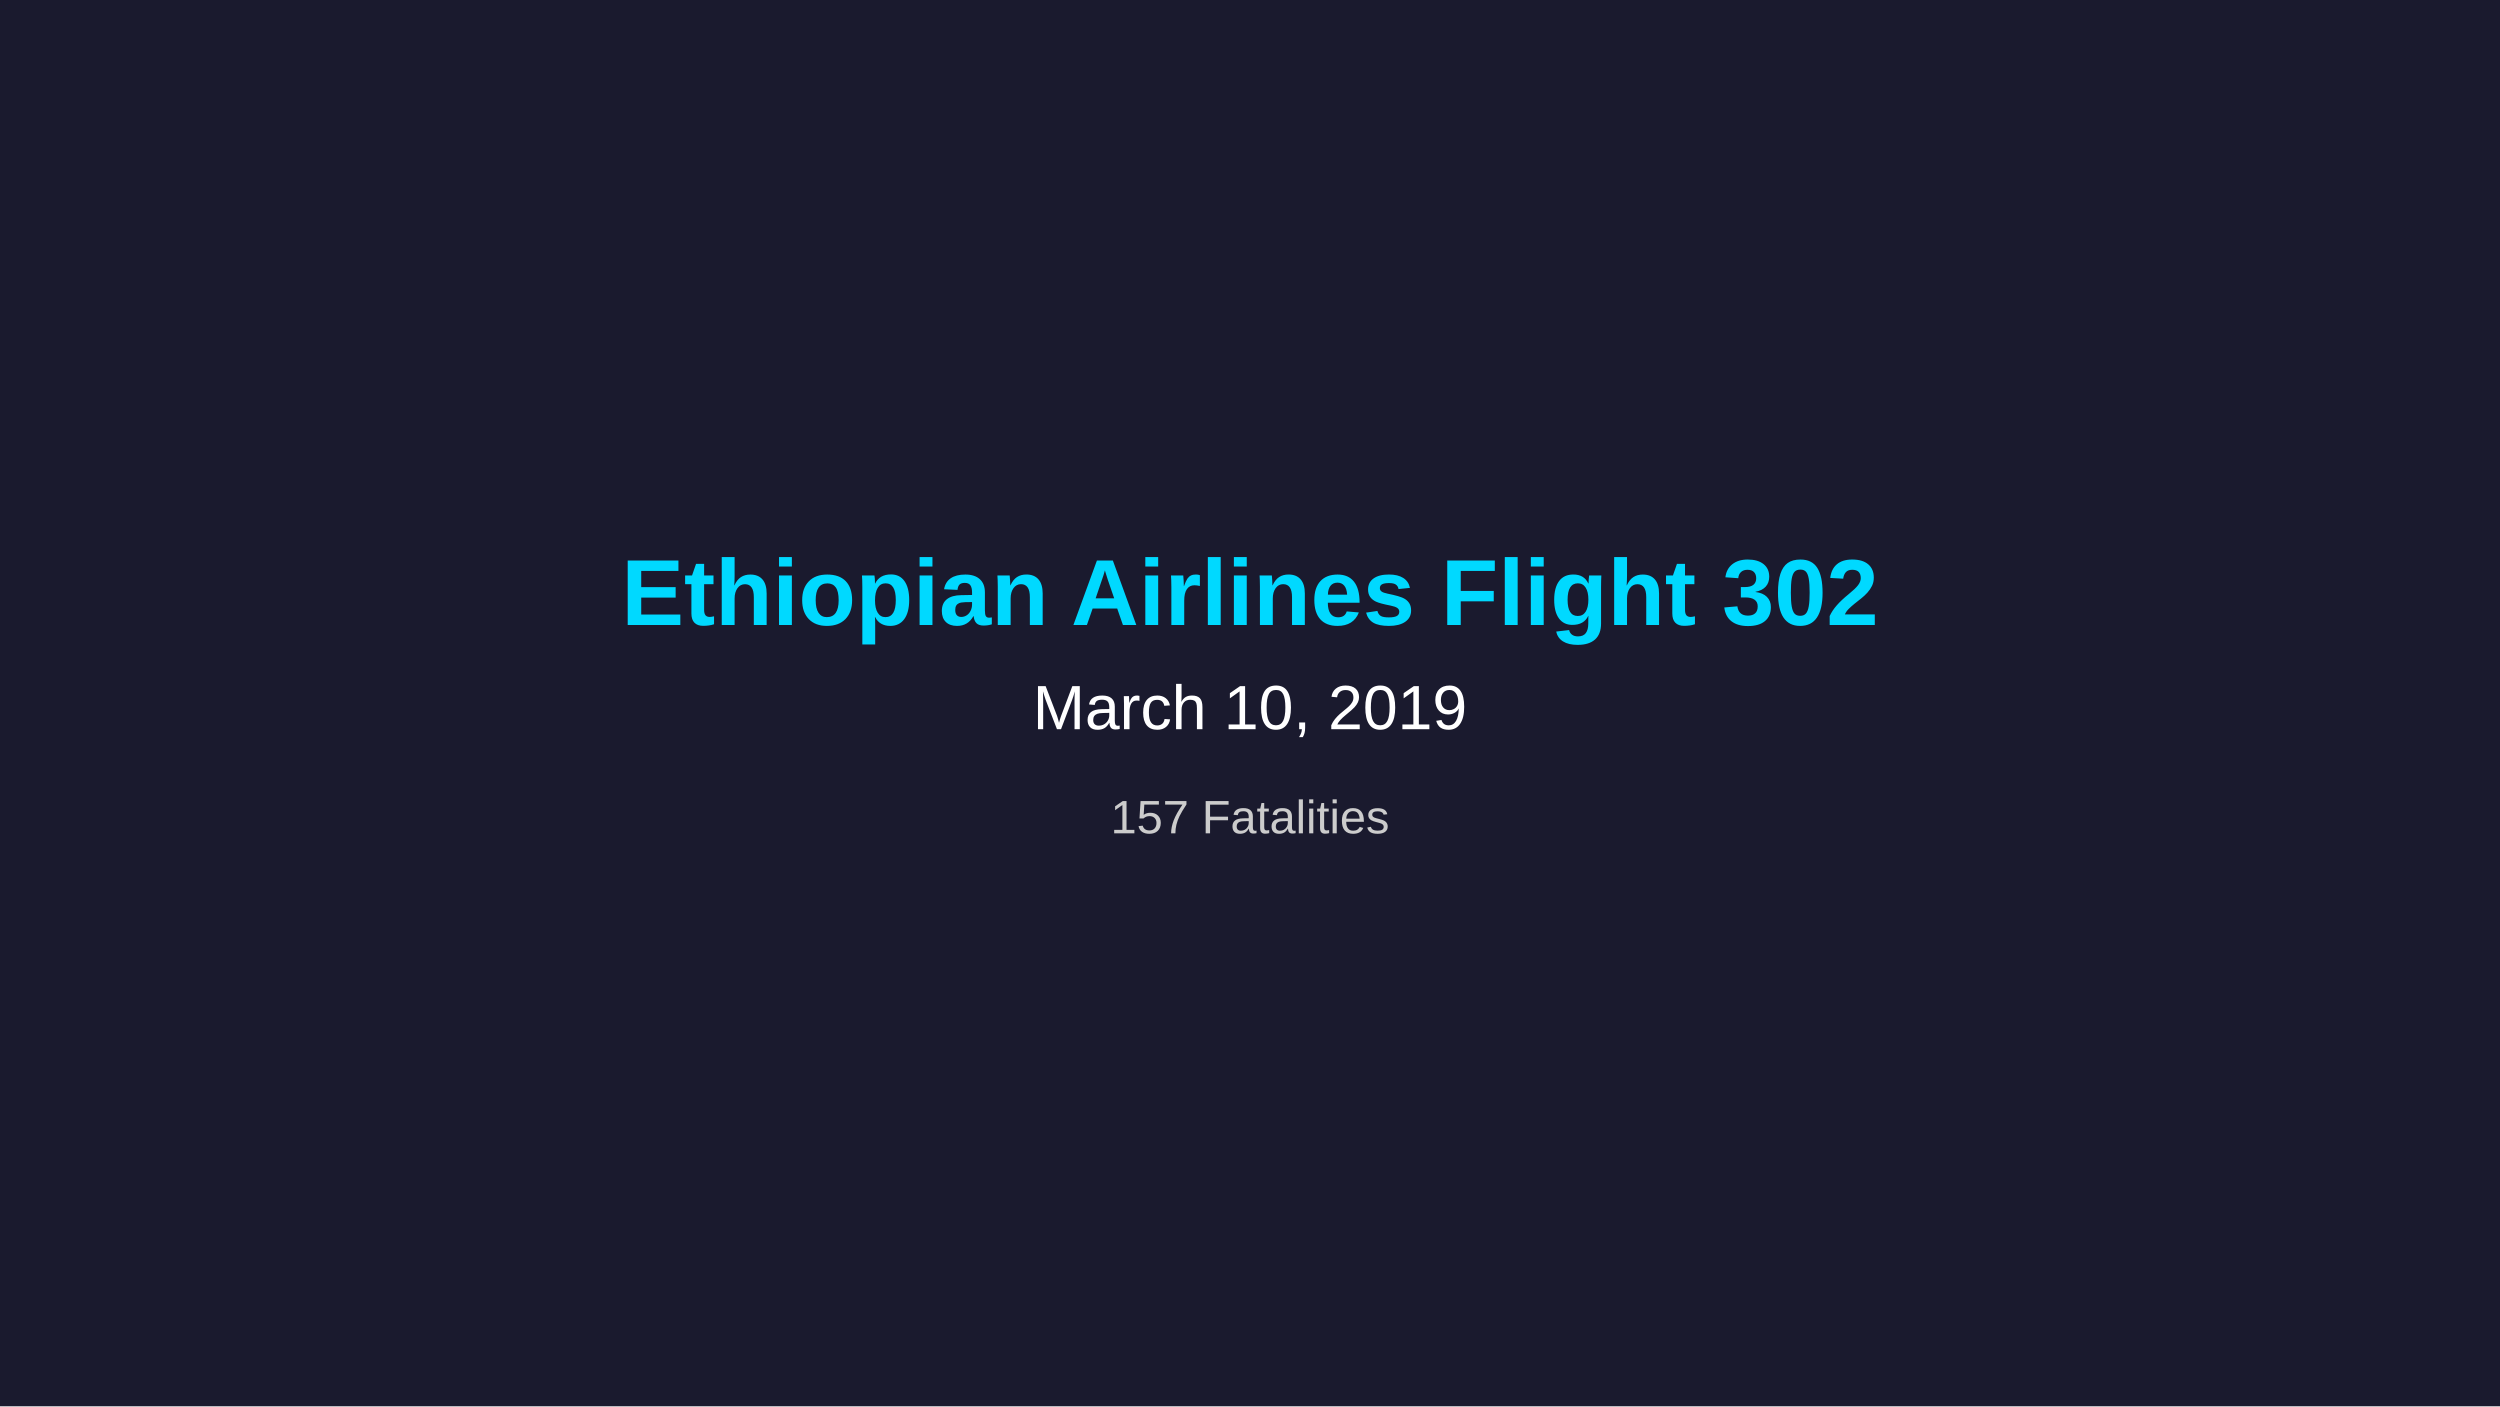
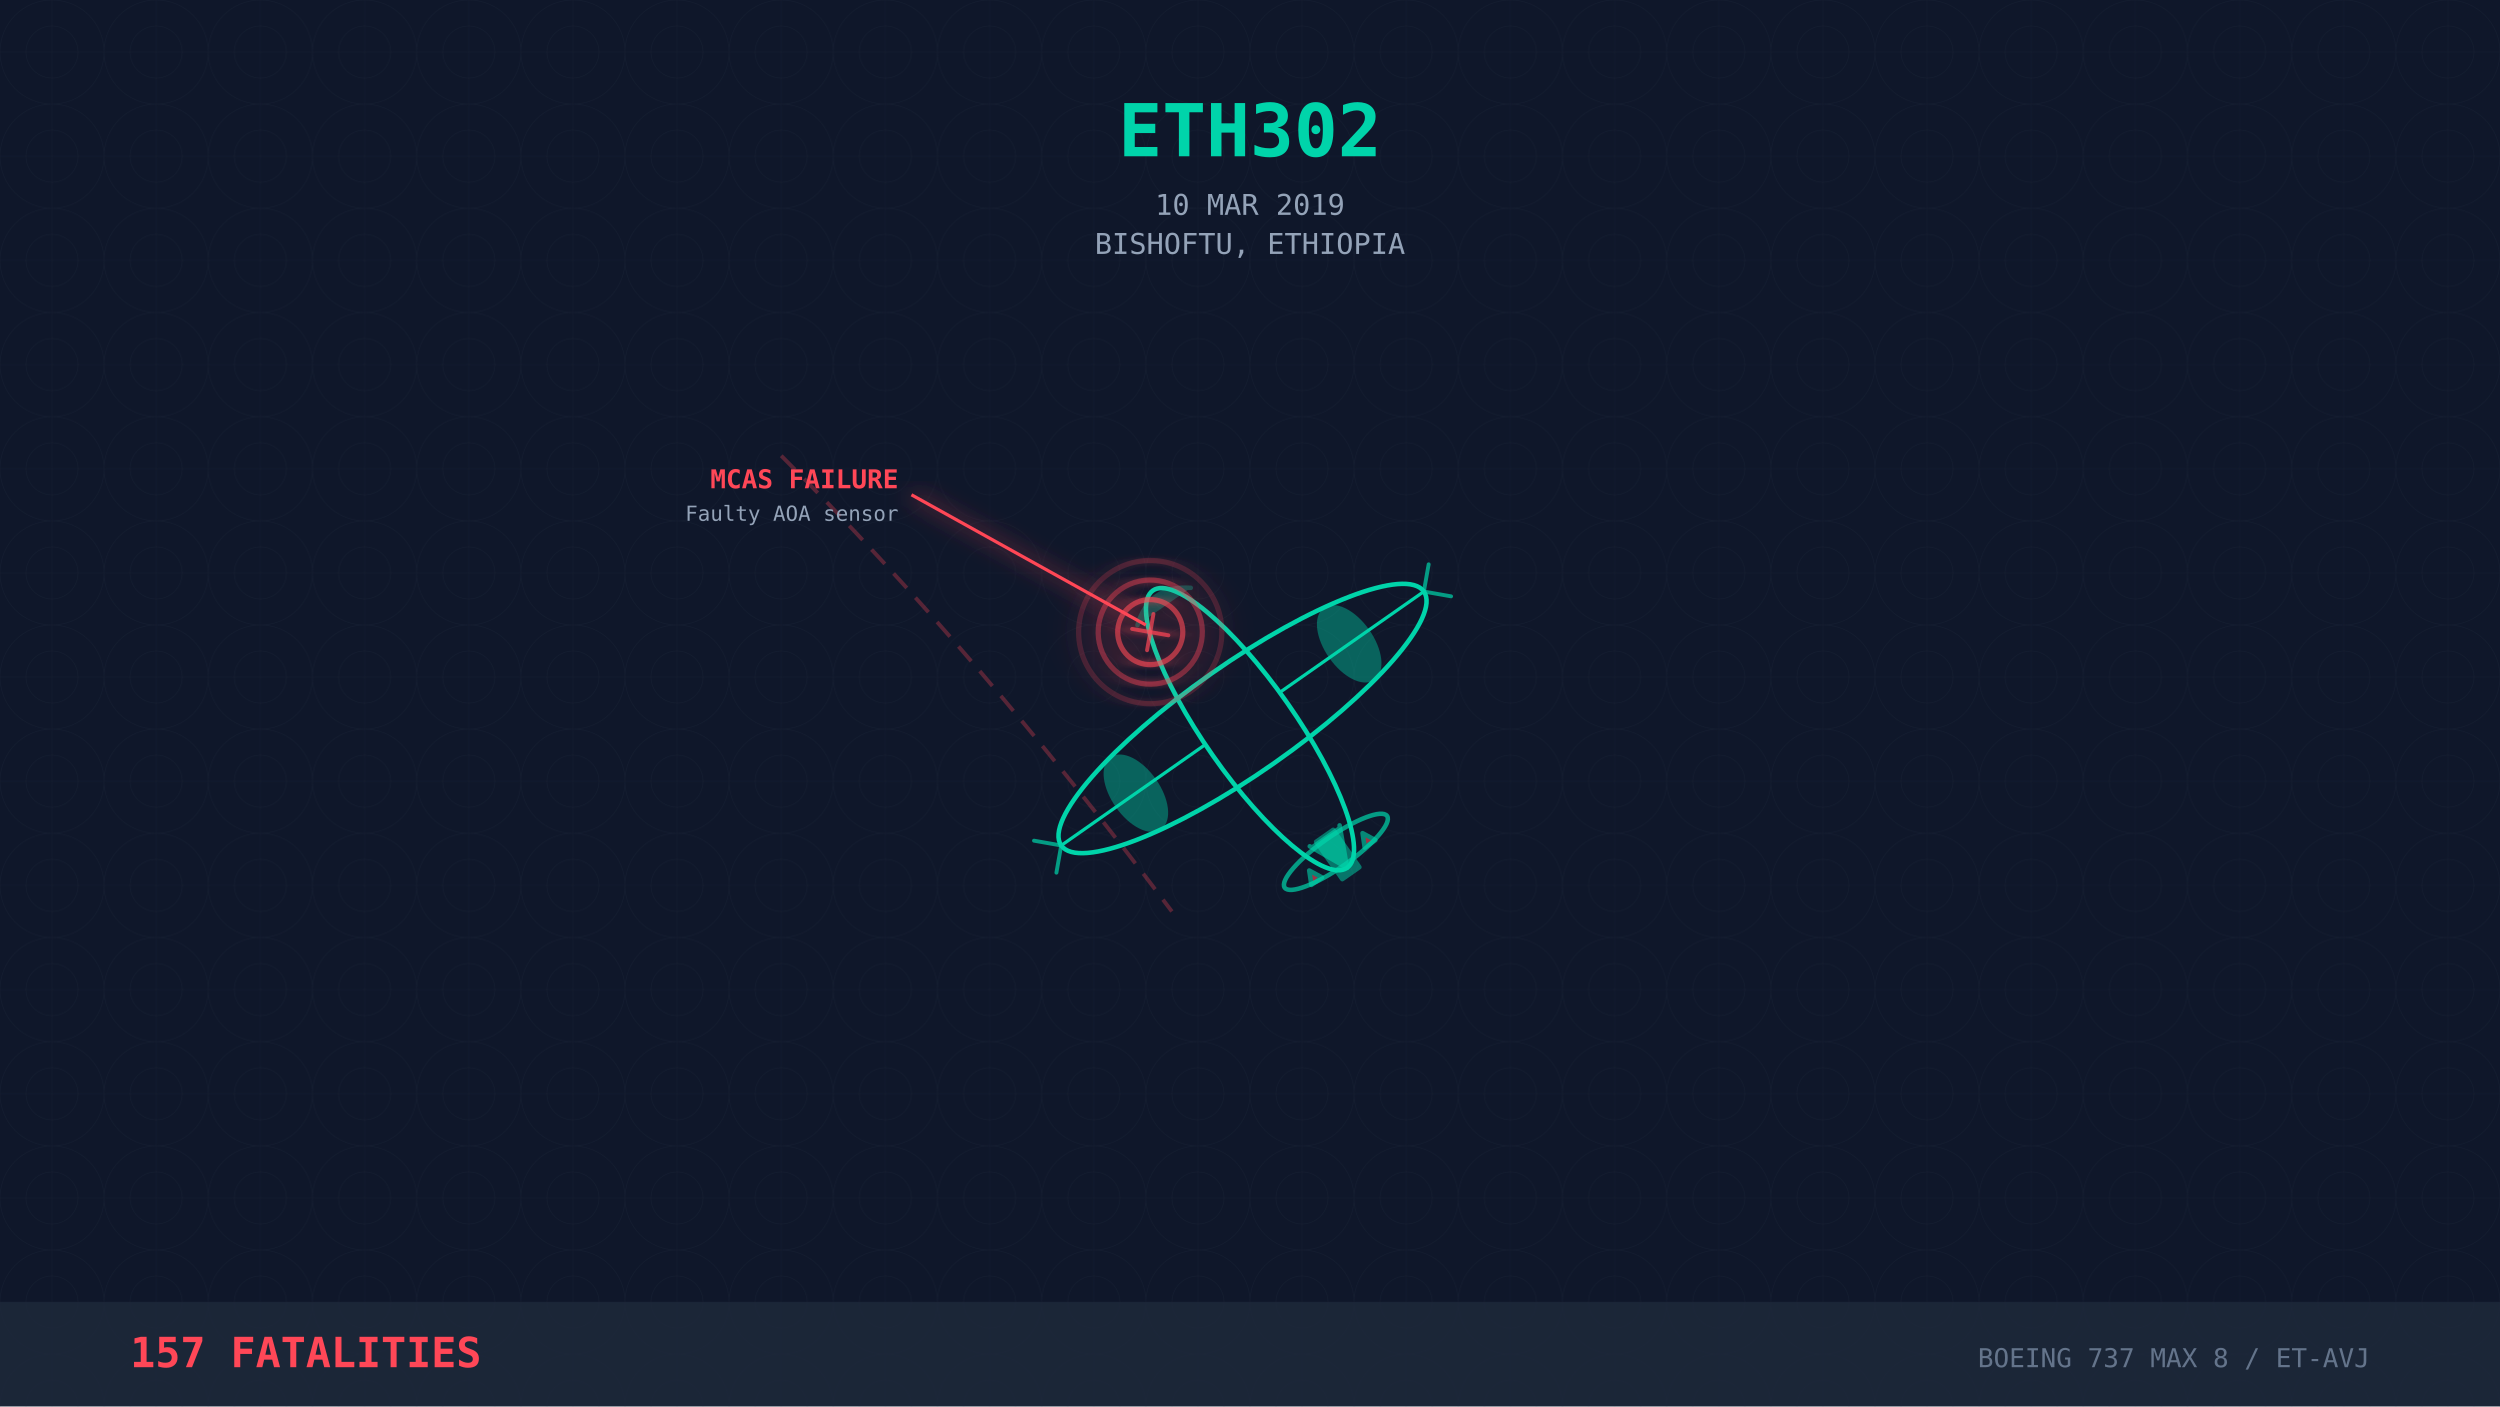
<svg xmlns="http://www.w3.org/2000/svg" width="1920" height="1080" viewBox="0 0 1920 1080">
-   <rect width="1920" height="1080" fill="#1a1a2e" />
-   <text x="960" y="480" font-family="Arial, sans-serif" font-size="72" fill="#00d9ff" text-anchor="middle" font-weight="bold">Ethiopian Airlines Flight 302</text>
-   <text x="960" y="560" font-family="Arial, sans-serif" font-size="48" fill="#ffffff" text-anchor="middle">March 10, 2019</text>
-   <text x="960" y="640" font-family="Arial, sans-serif" font-size="36" fill="#cccccc" text-anchor="middle">157 Fatalities</text>
+   <rect width="1920" height="1080" fill="#0f172a" />
+   <defs>
+     <pattern id="radar-grid" width="80" height="80" patternUnits="userSpaceOnUse">
+       <circle cx="40" cy="40" r="40" fill="none" stroke="#1e293b" stroke-width="0.5" opacity="0.4" />
+       <circle cx="40" cy="40" r="20" fill="none" stroke="#1e293b" stroke-width="0.5" opacity="0.4" />
+       <line x1="40" y1="0" x2="40" y2="80" stroke="#1e293b" stroke-width="0.5" opacity="0.3" />
+       <line x1="0" y1="40" x2="80" y2="40" stroke="#1e293b" stroke-width="0.5" opacity="0.3" />
+     </pattern>
+     <filter id="mcas-glow">
+       <feGaussianBlur stdDeviation="8" result="coloredBlur" />
+       <feMerge>
+         <feMergeNode in="coloredBlur" />
+         <feMergeNode in="SourceGraphic" />
+       </feMerge>
+     </filter>
+   </defs>
+   <rect width="1920" height="1080" fill="url(#radar-grid)" />
+   <g stroke="#ff4757" stroke-width="3" fill="none" opacity="0.3" stroke-dasharray="15,10">
+     <path d="M 600,350 Q 750,500 900,700" />
+   </g>
+   <g transform="translate(960, 560) rotate(-35)" stroke="#00d4aa" stroke-width="3.5" fill="none" stroke-linecap="round" stroke-linejoin="round">
+     <ellipse cx="0" cy="0" rx="35" ry="130" />
+     <path d="M -25,-115 Q 0,-135 25,-115" fill="#00d4aa" opacity="0.3" />
+     <ellipse cx="0" cy="-10" rx="170" ry="42" />
+     <line x1="-170" y1="-10" x2="-35" y2="-10" stroke-width="2.5" />
+     <line x1="170" y1="-10" x2="35" y2="-10" stroke-width="2.5" />
+     <ellipse cx="-100" cy="-10" rx="17" ry="32" fill="#00d4aa" opacity="0.4" />
+     <ellipse cx="100" cy="-10" rx="17" ry="32" fill="#00d4aa" opacity="0.4" />
+     <path d="M -170,-10 L -185,-25" stroke="#00d4aa" stroke-width="3" opacity="0.7" />
+     <path d="M -170,-10 L -185,5" stroke="#00d4aa" stroke-width="3" opacity="0.7" />
+     <path d="M 170,-10 L 185,-25" stroke="#00d4aa" stroke-width="3" opacity="0.7" />
+     <path d="M 170,-10 L 185,5" stroke="#00d4aa" stroke-width="3" opacity="0.7" />
+     <g stroke="#ff4757" stroke-width="4" filter="url(#mcas-glow)">
+       <circle cx="-20" cy="-105" r="25" fill="none" opacity="0.6" />
+       <circle cx="-20" cy="-105" r="40" fill="none" opacity="0.4" />
+       <circle cx="-20" cy="-105" r="55" fill="none" opacity="0.2" />
+       <line x1="-30" y1="-115" x2="-10" y2="-95" opacity="0.7" stroke-width="3" />
+       <line x1="-10" y1="-115" x2="-30" y2="-95" opacity="0.7" stroke-width="3" />
+     </g>
+     <g>
+       <ellipse cx="0" cy="115" rx="48" ry="12" opacity="0.7" />
+       <path d="M -25,115 L -30,125 L -20,125 Z" fill="#ff4757" opacity="0.6" />
+       <path d="M 25,115 L 30,125 L 20,125 Z" fill="#ff4757" opacity="0.6" />
+     </g>
+     <path d="M -14,100 L 0,130 L 14,100" fill="#00d4aa" opacity="0.6" />
+     <rect x="-8" y="100" width="16" height="35" fill="#00d4aa" opacity="0.5" />
+   </g>
+   <g font-family="monospace" text-anchor="middle">
+     <text x="960" y="120" font-size="56" fill="#00d4aa" font-weight="bold">ETH302</text>
+     <text x="960" y="165" font-size="22" fill="#94a3b8">10 MAR 2019</text>
+     <text x="960" y="195" font-size="22" fill="#94a3b8">BISHOFTU, ETHIOPIA</text>
+   </g>
+   <g font-family="monospace" fill="#ff4757">
+     <line x1="880" y1="480" x2="700" y2="380" stroke="#ff4757" stroke-width="2.5" filter="url(#mcas-glow)" />
+     <text x="690" y="375" font-size="20" font-weight="bold" text-anchor="end">MCAS FAILURE</text>
+     <text x="690" y="400" font-size="16" fill="#94a3b8" text-anchor="end">Faulty AOA sensor</text>
+   </g>
+   <g>
+     <rect x="0" y="1000" width="1920" height="80" fill="#1e293b" opacity="0.8" />
+     <text x="100" y="1050" font-family="monospace" font-size="32" fill="#ff4757" font-weight="bold">157 FATALITIES</text>
+     <text x="1820" y="1050" font-family="monospace" font-size="20" fill="#64748b" text-anchor="end">BOEING 737 MAX 8 / ET-AVJ</text>
+   </g>
</svg>
